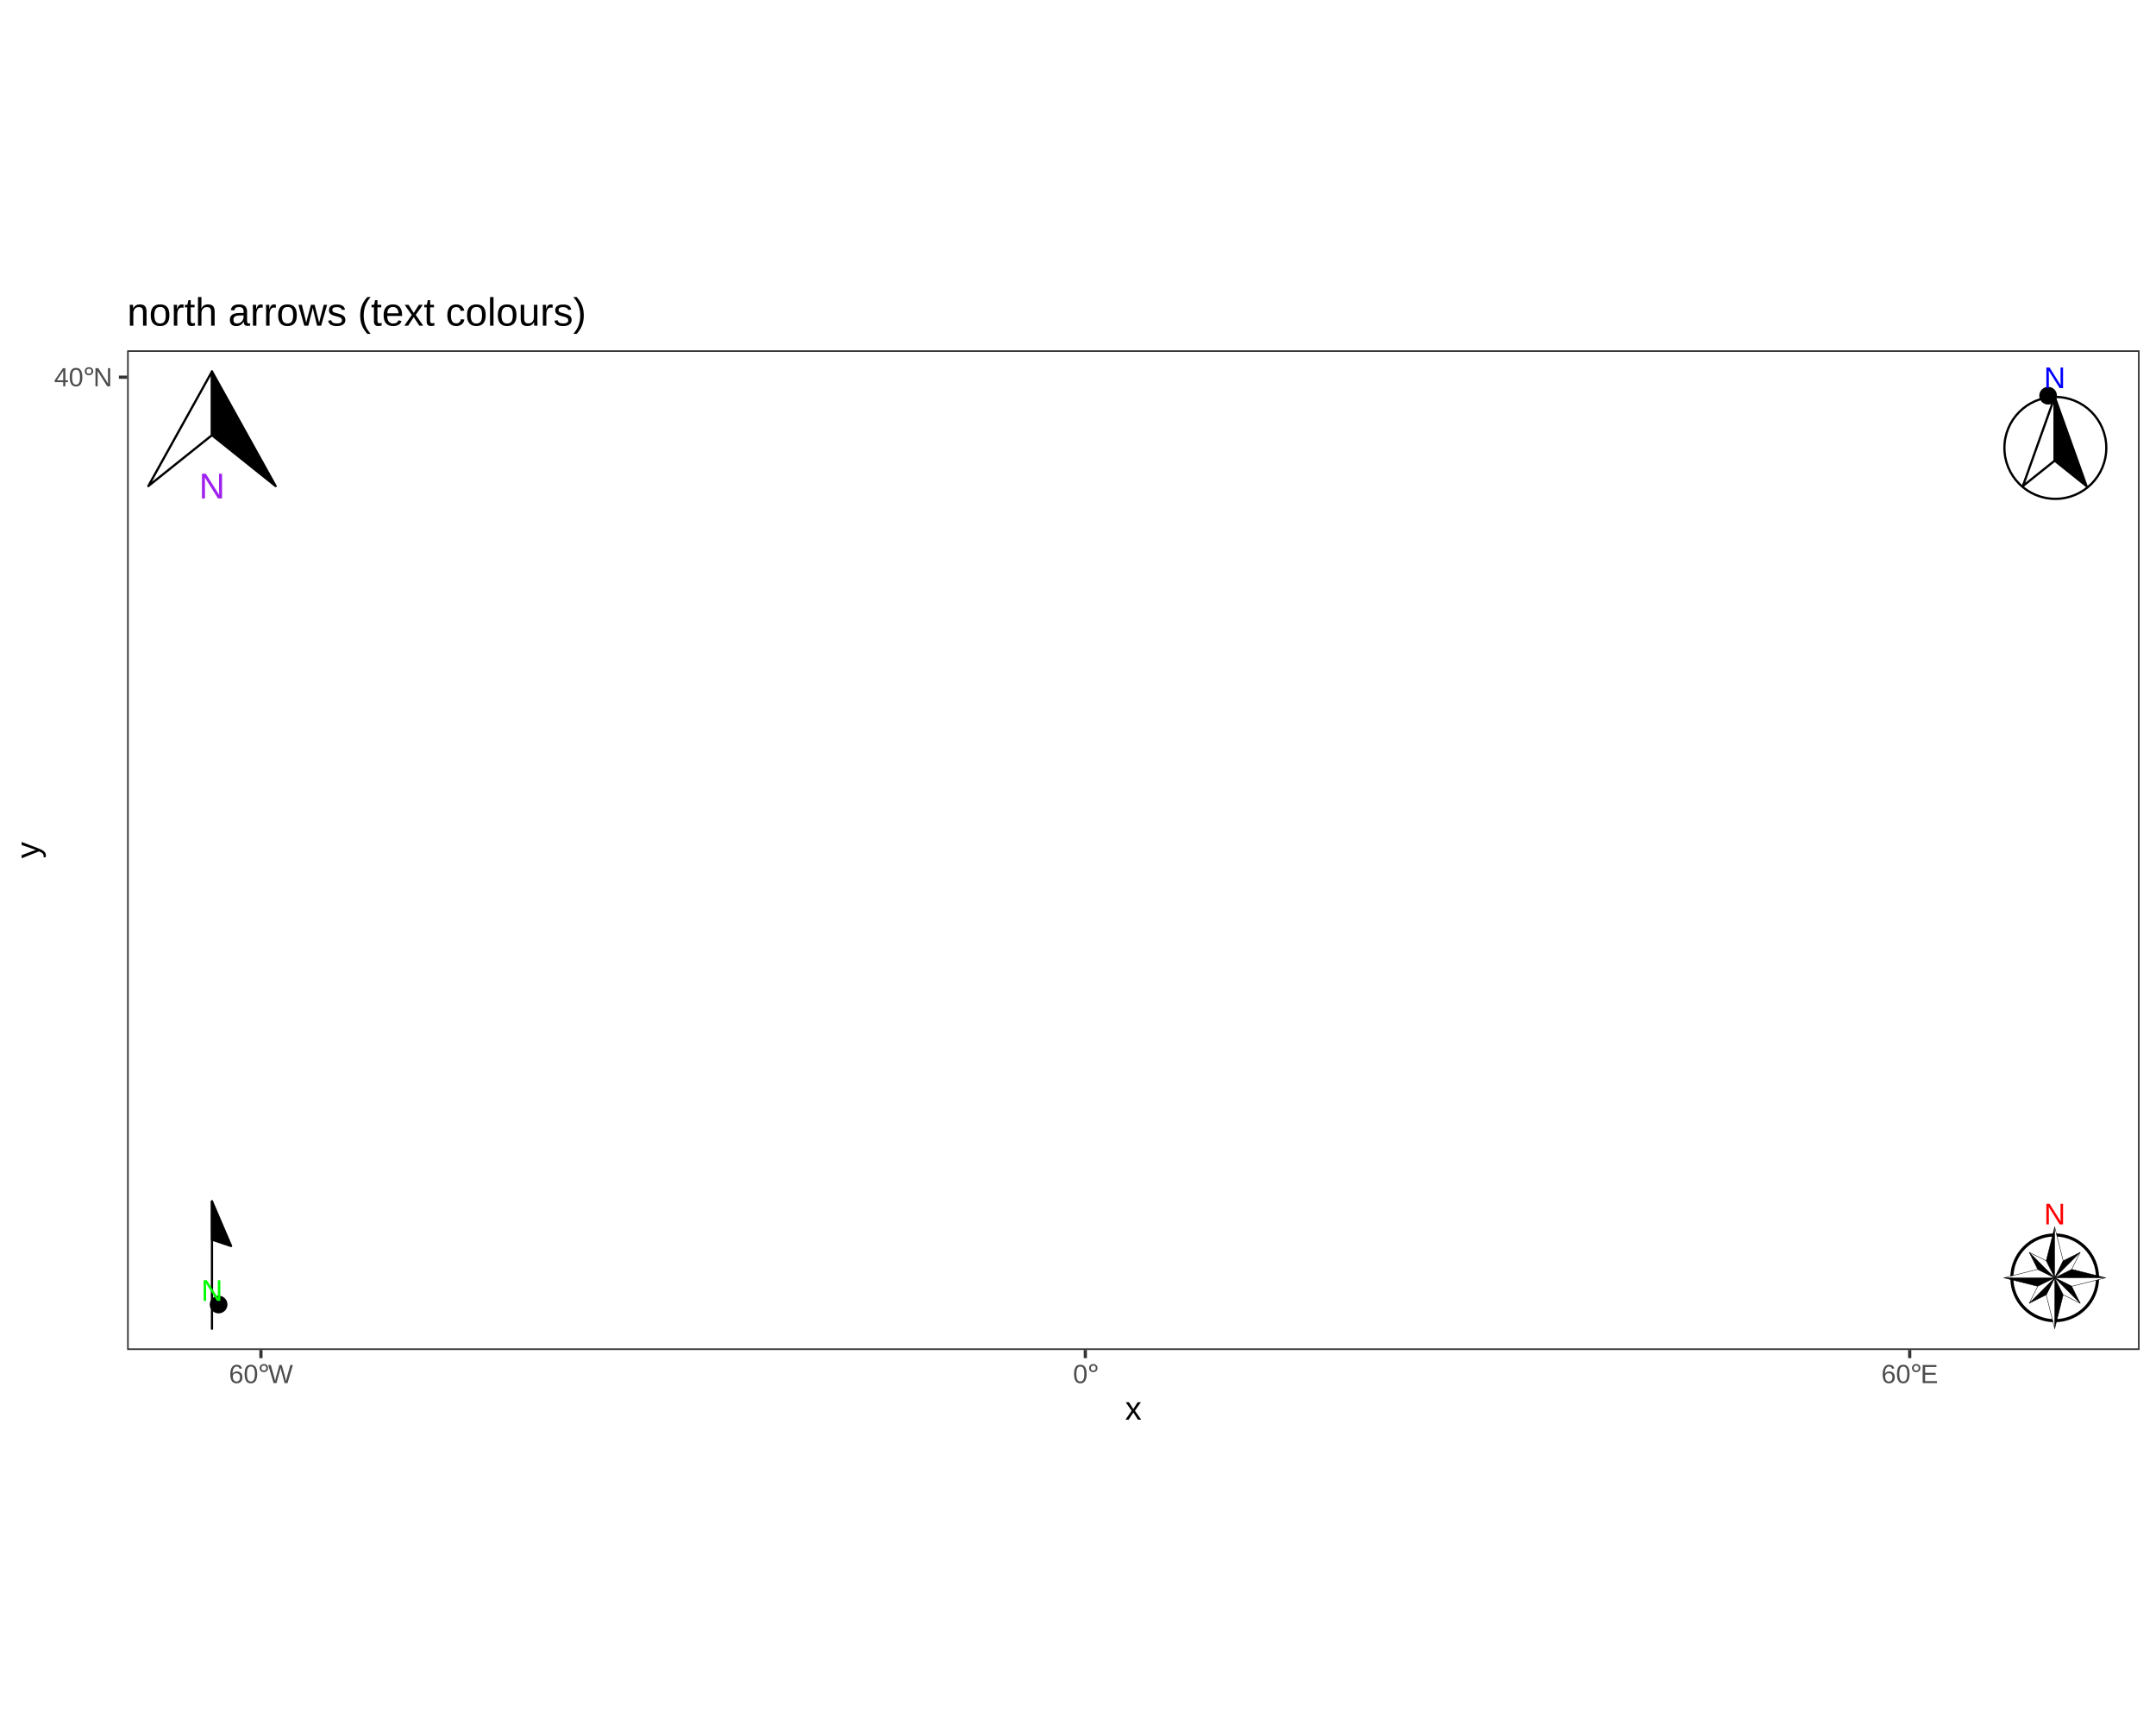
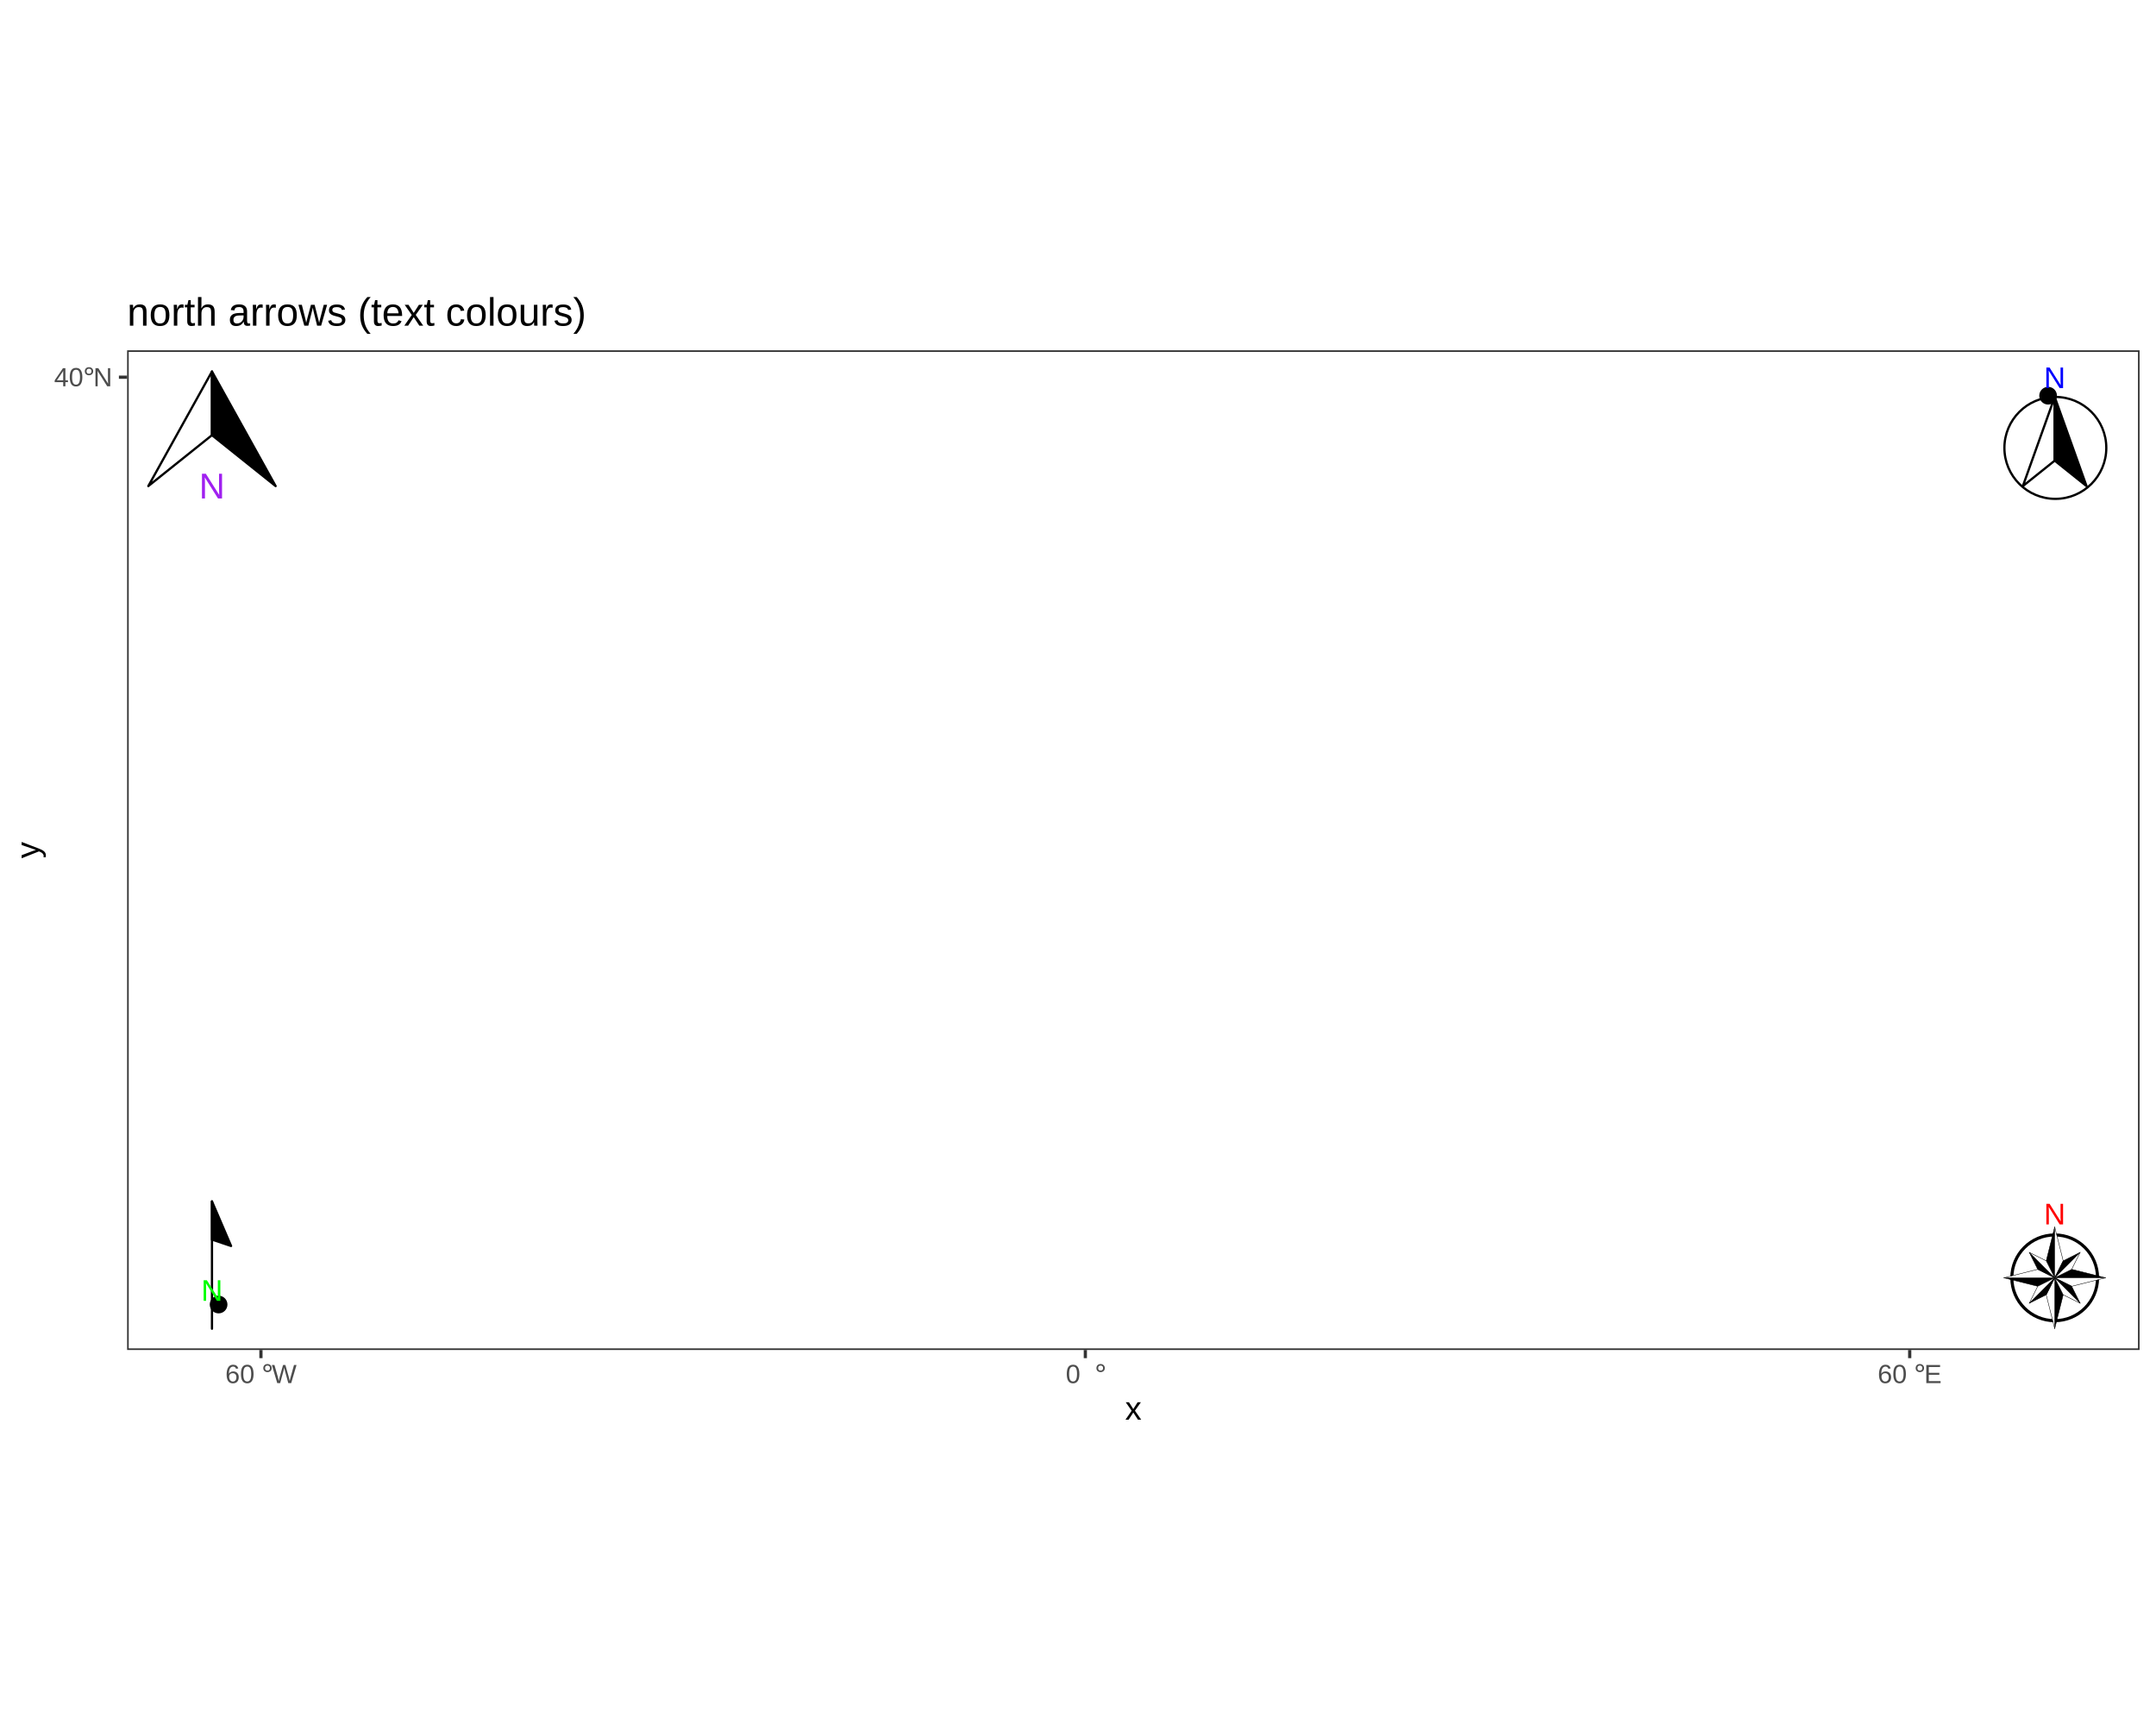
<svg xmlns="http://www.w3.org/2000/svg" viewBox="0 0 720.00 576.00">
  <defs>
    <style type="text/css">
    line, polyline, polygon, path, rect, circle {
      fill: none;
      stroke: #000000;
      stroke-linecap: round;
      stroke-linejoin: round;
      stroke-miterlimit: 10.00;
    }
  </style>
  </defs>
  <rect width="100%" height="100%" style="stroke: none; fill: #FFFFFF;" />
  <defs>
    <clipPath id="cpMC4wMHw3MjAuMDB8NDgxLjgxfDk0LjE5">
      <rect x="0.00" y="94.19" width="720.00" height="387.62" />
    </clipPath>
  </defs>
  <rect x="0.00" y="94.19" width="720.00" height="387.62" style="stroke-width: 1.07; stroke: #FFFFFF; fill: #FFFFFF;" clip-path="url(#cpMC4wMHw3MjAuMDB8NDgxLjgxfDk0LjE5)" />
  <defs>
    <clipPath id="cpMC4wMHw3MjAuMDB8NTc2LjAwfDAuMDA=">
      <rect x="0.00" y="0.00" width="720.00" height="576.00" />
    </clipPath>
  </defs>
  <defs>
    <clipPath id="cpNDIuNDV8NzE0LjUyfDQ1MC43N3wxMTYuOTY=">
      <rect x="42.45" y="116.96" width="672.07" height="333.81" />
    </clipPath>
  </defs>
  <rect x="42.45" y="116.96" width="672.07" height="333.81" style="stroke-width: 1.07; stroke: none; fill: #FFFFFF;" clip-path="url(#cpNDIuNDV8NzE0LjUyfDQ1MC43N3wxMTYuOTY=)" />
  <circle cx="73.00" cy="435.60" r="1.95pt" style="stroke-width: 0.71; fill: #000000;" clip-path="url(#cpNDIuNDV8NzE0LjUyfDQ1MC43N3wxMTYuOTY=)" />
  <circle cx="683.97" cy="132.13" r="1.95pt" style="stroke-width: 0.71; fill: #000000;" clip-path="url(#cpNDIuNDV8NzE0LjUyfDQ1MC43N3wxMTYuOTY=)" />
  <polygon points="49.53,162.31 70.79,124.05 70.79,145.31 " style="stroke-width: 0.75; fill: #FFFFFF;" clip-path="url(#cpNDIuNDV8NzE0LjUyfDQ1MC43N3wxMTYuOTY=)" />
  <polygon points="92.05,162.31 70.79,124.05 70.79,145.31 " style="stroke-width: 0.75; fill: #000000;" clip-path="url(#cpNDIuNDV8NzE0LjUyfDQ1MC43N3wxMTYuOTY=)" />
  <g clip-path="url(#cpNDIuNDV8NzE0LjUyfDQ1MC43N3wxMTYuOTY=)">
    <text x="66.46" y="166.44" style="font-size: 12.00px; fill: #A020F0; font-family: Liberation Sans;" textLength="8.67px" lengthAdjust="spacingAndGlyphs">N</text>
  </g>
  <circle cx="686.39" cy="149.56" r="12.76pt" style="stroke-width: 0.75;" clip-path="url(#cpNDIuNDV8NzE0LjUyfDQ1MC43N3wxMTYuOTY=)" />
  <polygon points="675.54,162.31 686.17,132.55 686.17,153.81 " style="stroke-width: 0.75; fill: #FFFFFF;" clip-path="url(#cpNDIuNDV8NzE0LjUyfDQ1MC43N3wxMTYuOTY=)" />
  <polygon points="696.80,162.31 686.17,132.55 686.17,153.81 " style="stroke-width: 0.75; fill: #000000;" clip-path="url(#cpNDIuNDV8NzE0LjUyfDQ1MC43N3wxMTYuOTY=)" />
  <g clip-path="url(#cpNDIuNDV8NzE0LjUyfDQ1MC43N3wxMTYuOTY=)">
    <text x="682.56" y="129.61" style="font-size: 10.00px; fill: #0000FF; font-family: Liberation Sans;" textLength="7.22px" lengthAdjust="spacingAndGlyphs">N</text>
  </g>
  <polygon points="77.17,416.05 70.79,401.16 70.79,413.92 " style="stroke-width: 0.75; fill: #000000;" clip-path="url(#cpNDIuNDV8NzE0LjUyfDQ1MC43N3wxMTYuOTY=)" />
  <polyline points="70.79,443.68 70.79,401.16 " style="stroke-width: 0.75;" clip-path="url(#cpNDIuNDV8NzE0LjUyfDQ1MC43N3wxMTYuOTY=)" />
  <g clip-path="url(#cpNDIuNDV8NzE0LjUyfDQ1MC43N3wxMTYuOTY=)">
    <text x="67.18" y="434.37" style="font-size: 10.00px; fill: #00FF00; font-family: Liberation Sans;" textLength="7.22px" lengthAdjust="spacingAndGlyphs">N</text>
  </g>
  <circle cx="686.17" cy="426.68" r="0.43pt" style="stroke-width: 0.75; fill: #FFFFFF;" clip-path="url(#cpNDIuNDV8NzE0LjUyfDQ1MC43N3wxMTYuOTY=)" />
  <circle cx="686.17" cy="426.68" r="10.63pt" style="stroke-width: 0.75;" clip-path="url(#cpNDIuNDV8NzE0LjUyfDQ1MC43N3wxMTYuOTY=)" />
  <circle cx="686.17" cy="426.68" r="10.84pt" style="stroke-width: 0.75;" clip-path="url(#cpNDIuNDV8NzE0LjUyfDQ1MC43N3wxMTYuOTY=)" />
  <polygon points="686.17,426.68 683.34,421.01 686.17,409.67 " style="stroke-width: 0.15; fill: #000000;" clip-path="url(#cpNDIuNDV8NzE0LjUyfDQ1MC43N3wxMTYuOTY=)" />
  <polygon points="686.17,426.68 689.01,421.01 686.17,409.67 " style="stroke-width: 0.15; fill: #FFFFFF;" clip-path="url(#cpNDIuNDV8NzE0LjUyfDQ1MC43N3wxMTYuOTY=)" />
  <polygon points="686.17,426.68 689.01,432.35 686.17,443.68 " style="stroke-width: 0.15; fill: #000000;" clip-path="url(#cpNDIuNDV8NzE0LjUyfDQ1MC43N3wxMTYuOTY=)" />
  <polygon points="686.17,426.68 683.34,432.35 686.17,443.68 " style="stroke-width: 0.15; fill: #FFFFFF;" clip-path="url(#cpNDIuNDV8NzE0LjUyfDQ1MC43N3wxMTYuOTY=)" />
  <polygon points="686.17,426.68 691.84,423.84 703.18,426.68 " style="stroke-width: 0.15; fill: #000000;" clip-path="url(#cpNDIuNDV8NzE0LjUyfDQ1MC43N3wxMTYuOTY=)" />
  <polygon points="686.17,426.68 691.84,429.51 703.18,426.68 " style="stroke-width: 0.15; fill: #FFFFFF;" clip-path="url(#cpNDIuNDV8NzE0LjUyfDQ1MC43N3wxMTYuOTY=)" />
  <polygon points="686.17,426.68 680.50,429.51 669.17,426.68 " style="stroke-width: 0.15; fill: #000000;" clip-path="url(#cpNDIuNDV8NzE0LjUyfDQ1MC43N3wxMTYuOTY=)" />
  <polygon points="686.17,426.68 680.50,423.84 669.17,426.68 " style="stroke-width: 0.15; fill: #FFFFFF;" clip-path="url(#cpNDIuNDV8NzE0LjUyfDQ1MC43N3wxMTYuOTY=)" />
  <polygon points="686.17,426.68 689.01,421.01 694.68,418.17 " style="stroke-width: 0.15; fill: #000000;" clip-path="url(#cpNDIuNDV8NzE0LjUyfDQ1MC43N3wxMTYuOTY=)" />
  <polygon points="686.17,426.68 691.84,423.84 694.68,418.17 " style="stroke-width: 0.15; fill: #FFFFFF;" clip-path="url(#cpNDIuNDV8NzE0LjUyfDQ1MC43N3wxMTYuOTY=)" />
  <polygon points="686.17,426.68 691.84,429.51 694.68,435.18 " style="stroke-width: 0.15; fill: #000000;" clip-path="url(#cpNDIuNDV8NzE0LjUyfDQ1MC43N3wxMTYuOTY=)" />
  <polygon points="686.17,426.68 689.01,432.35 694.68,435.18 " style="stroke-width: 0.15; fill: #FFFFFF;" clip-path="url(#cpNDIuNDV8NzE0LjUyfDQ1MC43N3wxMTYuOTY=)" />
  <polygon points="686.17,426.68 680.50,423.84 677.67,418.17 " style="stroke-width: 0.15; fill: #000000;" clip-path="url(#cpNDIuNDV8NzE0LjUyfDQ1MC43N3wxMTYuOTY=)" />
  <polygon points="686.17,426.68 683.34,421.01 677.67,418.17 " style="stroke-width: 0.15; fill: #FFFFFF;" clip-path="url(#cpNDIuNDV8NzE0LjUyfDQ1MC43N3wxMTYuOTY=)" />
  <polygon points="686.17,426.68 683.34,432.35 677.67,435.18 " style="stroke-width: 0.15; fill: #000000;" clip-path="url(#cpNDIuNDV8NzE0LjUyfDQ1MC43N3wxMTYuOTY=)" />
  <polygon points="686.17,426.68 680.50,429.51 677.67,435.18 " style="stroke-width: 0.15; fill: #FFFFFF;" clip-path="url(#cpNDIuNDV8NzE0LjUyfDQ1MC43N3wxMTYuOTY=)" />
  <g clip-path="url(#cpNDIuNDV8NzE0LjUyfDQ1MC43N3wxMTYuOTY=)">
    <text x="682.56" y="408.85" style="font-size: 10.00px; fill: #FF0000; font-family: Liberation Sans;" textLength="7.22px" lengthAdjust="spacingAndGlyphs">N</text>
  </g>
  <rect x="42.45" y="116.96" width="672.07" height="333.81" style="stroke-width: 1.07; stroke: #333333;" clip-path="url(#cpNDIuNDV8NzE0LjUyfDQ1MC43N3wxMTYuOTY=)" />
  <defs>
    <clipPath id="cpMC4wMHw3MjAuMDB8NTc2LjAwfDAuMDA=">
      <rect x="0.00" y="0.00" width="720.00" height="576.00" />
    </clipPath>
  </defs>
  <g clip-path="url(#cpMC4wMHw3MjAuMDB8NTc2LjAwfDAuMDA=)">
    <text x="18.06" y="128.98" style="font-size: 8.80px; fill: #4D4D4D; font-family: Liberation Sans;" textLength="9.78px" lengthAdjust="spacingAndGlyphs">40</text>
  </g>
  <g clip-path="url(#cpMC4wMHw3MjAuMDB8NTc2LjAwfDAuMDA=)">
    <text x="27.84" y="128.98" style="font-size: 8.80px; fill: #4D4D4D; font-family: Symbola;" textLength="3.31px" lengthAdjust="spacingAndGlyphs">°</text>
  </g>
  <g clip-path="url(#cpMC4wMHw3MjAuMDB8NTc2LjAwfDAuMDA=)">
    <text x="31.16" y="128.98" style="font-size: 8.80px; fill: #4D4D4D; font-family: Liberation Sans;" textLength="6.36px" lengthAdjust="spacingAndGlyphs">N</text>
  </g>
  <polyline points="39.71,125.95 42.45,125.95 " style="stroke-width: 1.07; stroke: #333333; stroke-linecap: butt;" clip-path="url(#cpMC4wMHw3MjAuMDB8NTc2LjAwfDAuMDA=)" />
  <polyline points="87.14,453.51 87.14,450.77 " style="stroke-width: 1.07; stroke: #333333; stroke-linecap: butt;" clip-path="url(#cpMC4wMHw3MjAuMDB8NTc2LjAwfDAuMDA=)" />
  <polyline points="362.45,453.51 362.45,450.77 " style="stroke-width: 1.07; stroke: #333333; stroke-linecap: butt;" clip-path="url(#cpMC4wMHw3MjAuMDB8NTc2LjAwfDAuMDA=)" />
  <polyline points="637.75,453.51 637.75,450.77 " style="stroke-width: 1.07; stroke: #333333; stroke-linecap: butt;" clip-path="url(#cpMC4wMHw3MjAuMDB8NTc2LjAwfDAuMDA=)" />
  <g clip-path="url(#cpMC4wMHw3MjAuMDB8NTc2LjAwfDAuMDA=)">
-     <text x="76.45" y="461.84" style="font-size: 8.80px; fill: #4D4D4D; font-family: Liberation Sans;" textLength="9.78px" lengthAdjust="spacingAndGlyphs">60</text>
+     <text x="75.23" y="461.84" style="font-size: 8.80px; fill: #4D4D4D; font-family: Liberation Sans;" textLength="12.22px" lengthAdjust="spacingAndGlyphs"> 60</text>
  </g>
  <g clip-path="url(#cpMC4wMHw3MjAuMDB8NTc2LjAwfDAuMDA=)">
-     <text x="86.23" y="461.84" style="font-size: 8.80px; fill: #4D4D4D; font-family: Symbola;" textLength="3.31px" lengthAdjust="spacingAndGlyphs">°</text>
+     <text x="87.45" y="461.84" style="font-size: 8.80px; fill: #4D4D4D; font-family: Symbola;" textLength="3.31px" lengthAdjust="spacingAndGlyphs">°</text>
  </g>
  <g clip-path="url(#cpMC4wMHw3MjAuMDB8NTc2LjAwfDAuMDA=)">
-     <text x="89.54" y="461.84" style="font-size: 8.80px; fill: #4D4D4D; font-family: Liberation Sans;" textLength="8.30px" lengthAdjust="spacingAndGlyphs">W</text>
+     <text x="90.76" y="461.84" style="font-size: 8.80px; fill: #4D4D4D; font-family: Liberation Sans;" textLength="8.30px" lengthAdjust="spacingAndGlyphs">W</text>
  </g>
  <g clip-path="url(#cpMC4wMHw3MjAuMDB8NTc2LjAwfDAuMDA=)">
-     <text x="358.34" y="461.84" style="font-size: 8.80px; fill: #4D4D4D; font-family: Liberation Sans;" textLength="4.89px" lengthAdjust="spacingAndGlyphs">0</text>
+     <text x="355.91" y="461.84" style="font-size: 8.80px; fill: #4D4D4D; font-family: Liberation Sans;" textLength="9.77px" lengthAdjust="spacingAndGlyphs">  0</text>
  </g>
  <g clip-path="url(#cpMC4wMHw3MjAuMDB8NTc2LjAwfDAuMDA=)">
-     <text x="363.23" y="461.84" style="font-size: 8.80px; fill: #4D4D4D; font-family: Symbola;" textLength="3.31px" lengthAdjust="spacingAndGlyphs">°</text>
+     <text x="365.67" y="461.84" style="font-size: 8.80px; fill: #4D4D4D; font-family: Symbola;" textLength="3.31px" lengthAdjust="spacingAndGlyphs">°</text>
  </g>
  <g clip-path="url(#cpMC4wMHw3MjAuMDB8NTc2LjAwfDAuMDA=)">
-     <text x="628.26" y="461.84" style="font-size: 8.80px; fill: #4D4D4D; font-family: Liberation Sans;" textLength="9.78px" lengthAdjust="spacingAndGlyphs">60</text>
+     <text x="627.04" y="461.84" style="font-size: 8.80px; fill: #4D4D4D; font-family: Liberation Sans;" textLength="12.22px" lengthAdjust="spacingAndGlyphs"> 60</text>
  </g>
  <g clip-path="url(#cpMC4wMHw3MjAuMDB8NTc2LjAwfDAuMDA=)">
-     <text x="638.04" y="461.84" style="font-size: 8.80px; fill: #4D4D4D; font-family: Symbola;" textLength="3.31px" lengthAdjust="spacingAndGlyphs">°</text>
+     <text x="639.26" y="461.84" style="font-size: 8.80px; fill: #4D4D4D; font-family: Symbola;" textLength="3.31px" lengthAdjust="spacingAndGlyphs">°</text>
  </g>
  <g clip-path="url(#cpMC4wMHw3MjAuMDB8NTc2LjAwfDAuMDA=)">
-     <text x="641.36" y="461.84" style="font-size: 8.80px; fill: #4D4D4D; font-family: Liberation Sans;" textLength="5.88px" lengthAdjust="spacingAndGlyphs">E</text>
+     <text x="642.58" y="461.84" style="font-size: 8.80px; fill: #4D4D4D; font-family: Liberation Sans;" textLength="5.88px" lengthAdjust="spacingAndGlyphs">E</text>
  </g>
  <g clip-path="url(#cpMC4wMHw3MjAuMDB8NTc2LjAwfDAuMDA=)">
    <text x="375.73" y="474.05" style="font-size: 11.00px; font-family: Liberation Sans;" textLength="5.50px" lengthAdjust="spacingAndGlyphs">x</text>
  </g>
  <g clip-path="url(#cpMC4wMHw3MjAuMDB8NTc2LjAwfDAuMDA=)">
    <text transform="translate(13.04,286.62) rotate(-90)" style="font-size: 11.00px; font-family: Liberation Sans;" textLength="5.50px" lengthAdjust="spacingAndGlyphs">y</text>
  </g>
  <g clip-path="url(#cpMC4wMHw3MjAuMDB8NTc2LjAwfDAuMDA=)">
    <text x="42.45" y="108.75" style="font-size: 13.20px; font-family: Liberation Sans;" textLength="153.08px" lengthAdjust="spacingAndGlyphs">north arrows (text colours)</text>
  </g>
</svg>
